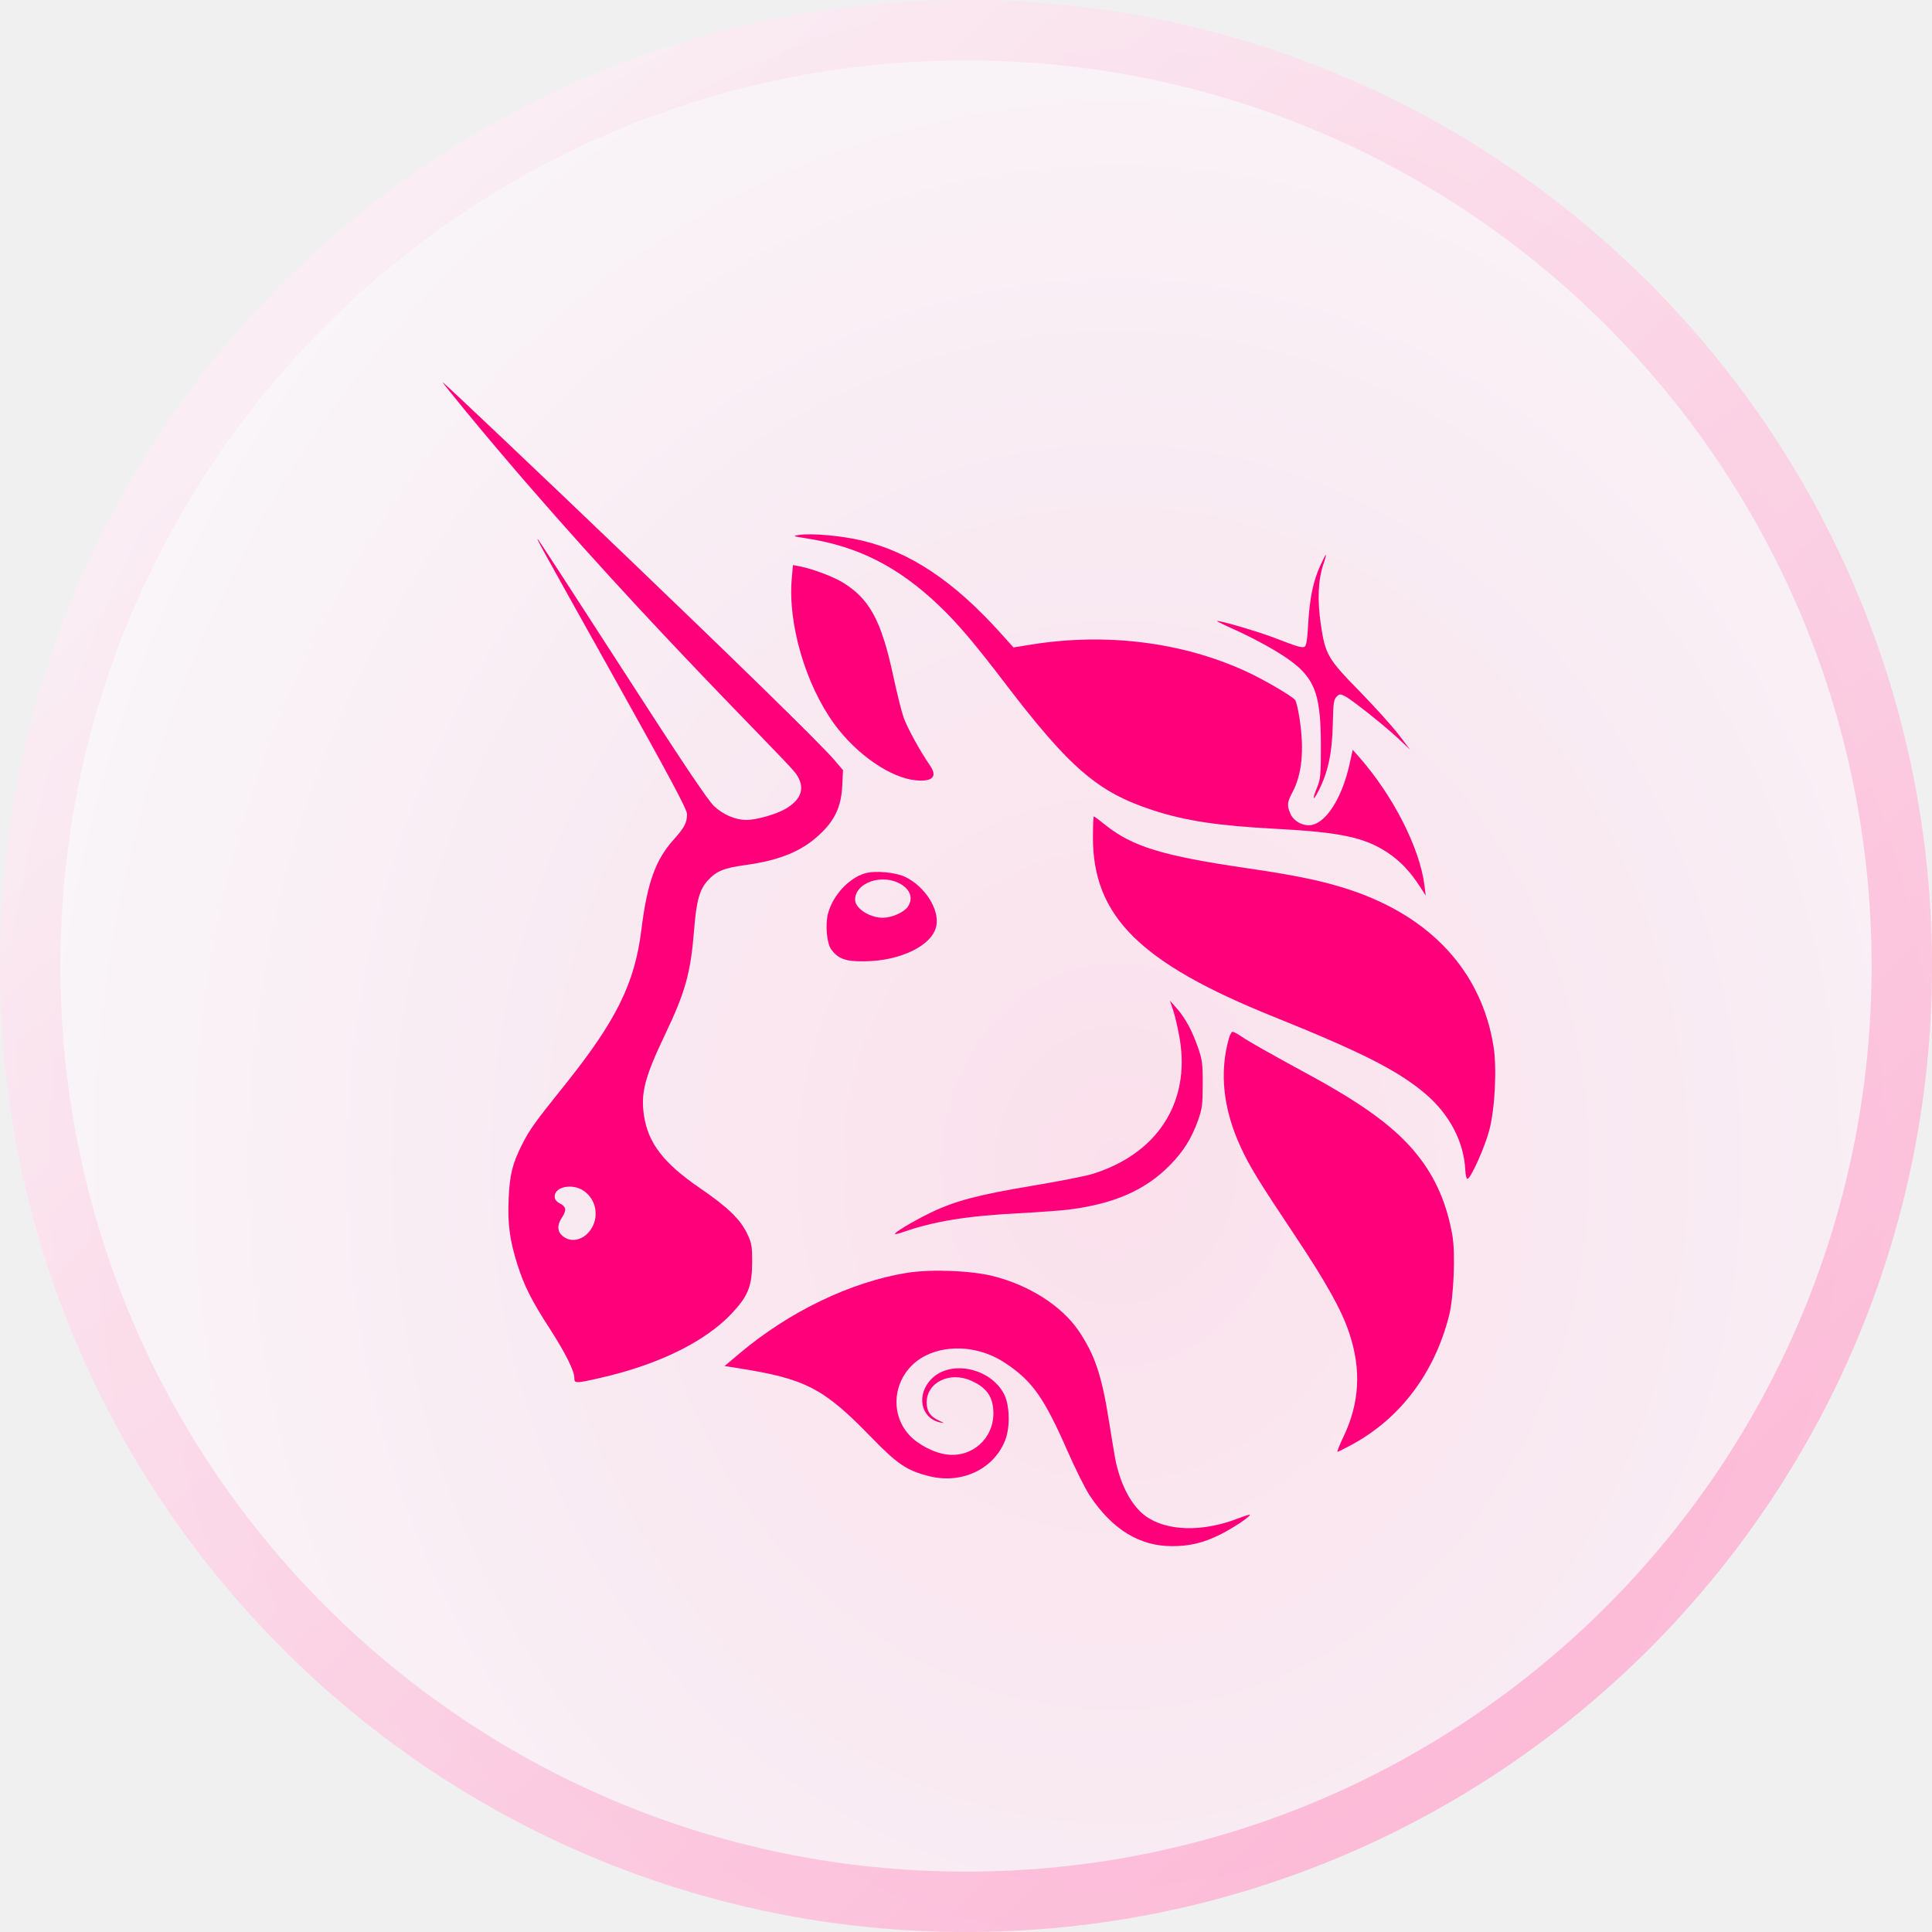
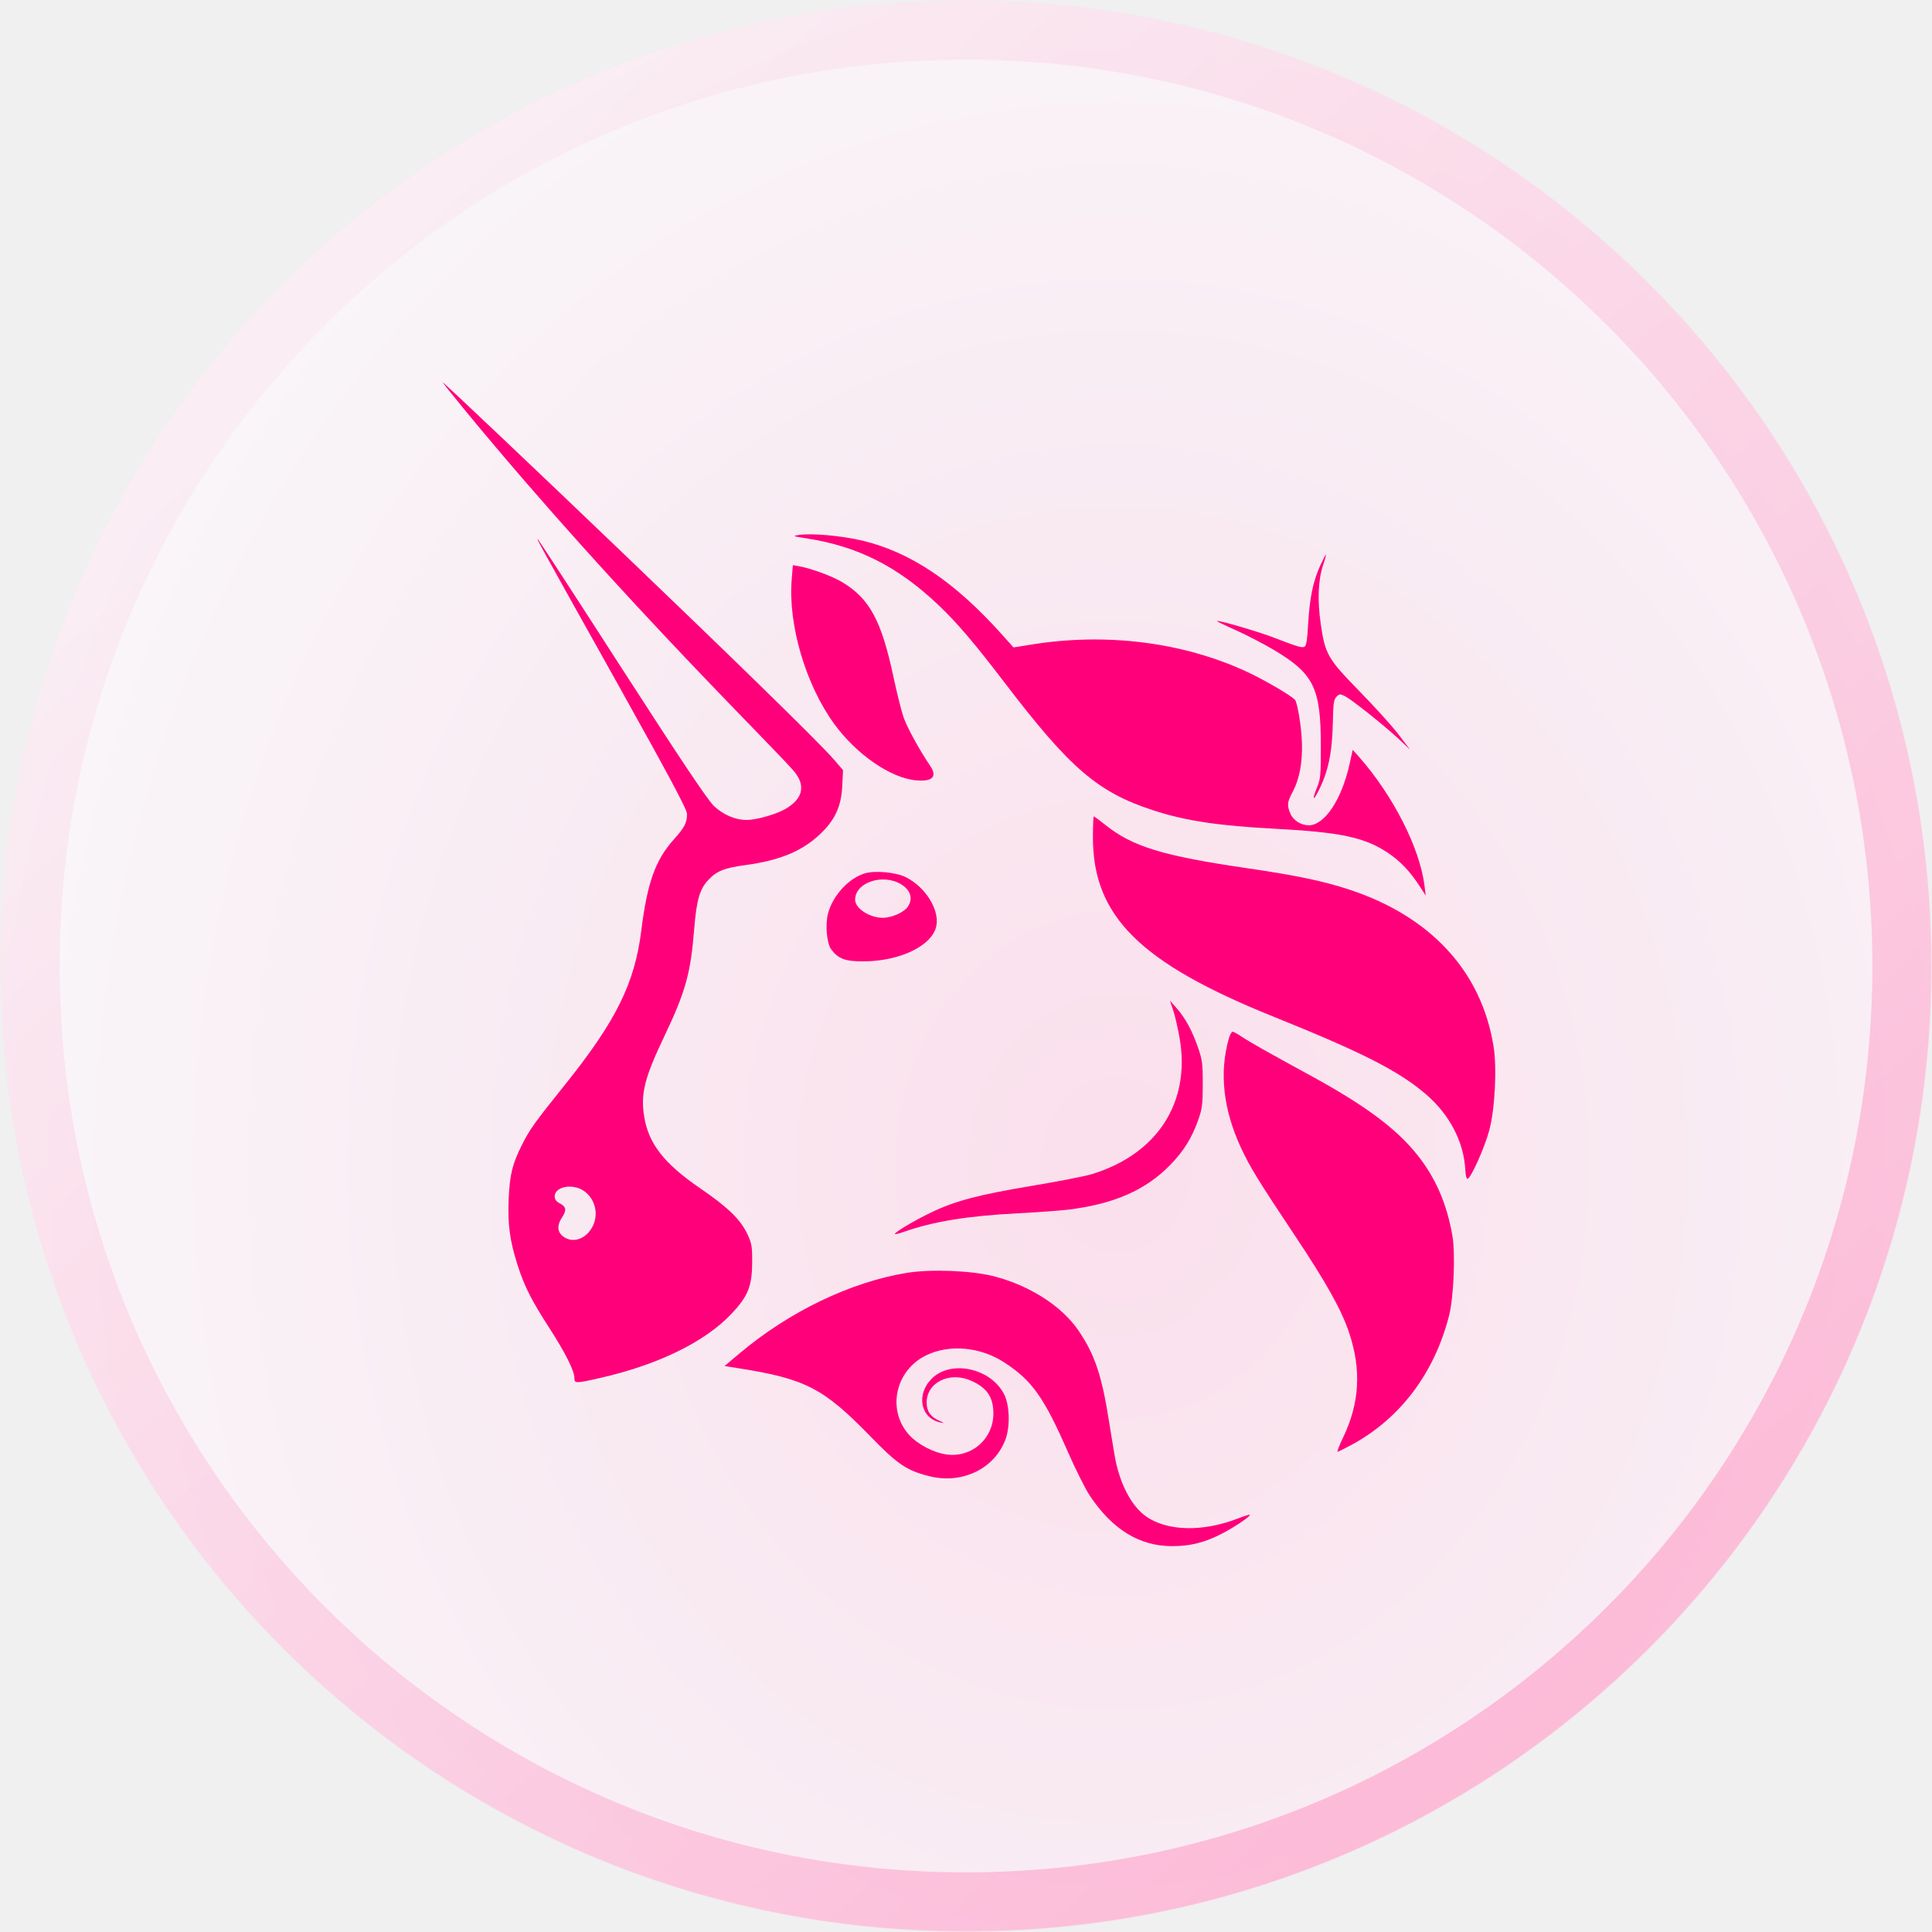
- <svg xmlns="http://www.w3.org/2000/svg" width="96" height="96" viewBox="0 0 96 96" fill="none">
-     src="chrome-extension://fnjhmkhhmkbjkkabndcnnogagogbneec/in-page.js"/&gt;
-     <circle cx="48" cy="48" r="46.5" fill="#F9FAFB" stroke="url(#paint0_linear)" stroke-width="3" />
-   <mask id="mask0" maskUnits="userSpaceOnUse" x="0" y="0" width="96" height="96">
-     <circle cx="48" cy="48" r="48" fill="#F9FAFB" />
-   </mask>
-   <g mask="url(#mask0)">
-     <path opacity="0.18" d="M122 -19H-11V135H122V-19Z" fill="url(#paint1_radial)" />
+ <svg xmlns="http://www.w3.org/2000/svg" width="40" height="40" viewBox="0 0 40 40" fill="none">
+   <g clip-path="url(#clip0_414_28716)">
+     <path d="M20 39.375C30.701 39.375 39.375 30.701 39.375 20C39.375 9.299 30.701 0.625 20 0.625C9.299 0.625 0.625 9.299 0.625 20C0.625 30.701 9.299 39.375 20 39.375Z" fill="#F9FAFB" stroke="url(#paint0_linear_414_28716)" stroke-width="1.219" />
+     <mask id="mask0_414_28716" style="mask-type:alpha" maskUnits="userSpaceOnUse" x="0" y="0" width="40" height="40">
+       <path d="M20 40C31.046 40 40 31.046 40 20C40 8.954 31.046 0 20 0C8.954 0 0 8.954 0 20C0 31.046 8.954 40 20 40Z" fill="#F9FAFB" />
+     </mask>
+     <g mask="url(#mask0_414_28716)">
+       <path opacity="0.18" d="M50.834 -7.917H-4.583V56.25H50.834V-7.917Z" fill="url(#paint1_radial_414_28716)" />
+     </g>
+     <path d="M16.704 11.147C16.413 11.102 16.401 11.097 16.538 11.076C16.801 11.035 17.421 11.091 17.849 11.192C18.848 11.43 19.756 12.038 20.726 13.117L20.984 13.404L21.352 13.345C22.905 13.095 24.485 13.294 25.806 13.904C26.17 14.072 26.743 14.406 26.814 14.492C26.837 14.52 26.879 14.696 26.907 14.884C27.006 15.534 26.956 16.033 26.758 16.406C26.649 16.608 26.643 16.673 26.716 16.846C26.774 16.984 26.936 17.087 27.096 17.087C27.425 17.086 27.778 16.555 27.942 15.817L28.007 15.524L28.136 15.669C28.843 16.47 29.398 17.562 29.493 18.34L29.518 18.542L29.399 18.358C29.195 18.041 28.989 17.825 28.726 17.651C28.252 17.337 27.751 17.23 26.423 17.16C25.223 17.097 24.545 16.995 23.871 16.775C22.726 16.402 22.149 15.905 20.789 14.12C20.184 13.327 19.811 12.889 19.439 12.536C18.596 11.733 17.766 11.312 16.704 11.147Z" fill="#FF007A" />
+     <path d="M27.084 12.917C27.114 12.386 27.186 12.036 27.331 11.716C27.389 11.589 27.442 11.485 27.451 11.485C27.459 11.485 27.434 11.579 27.395 11.693C27.29 12.004 27.273 12.428 27.345 12.922C27.437 13.55 27.49 13.64 28.152 14.317C28.463 14.635 28.825 15.036 28.956 15.208L29.194 15.52L28.956 15.297C28.664 15.024 27.994 14.49 27.846 14.414C27.747 14.363 27.732 14.364 27.671 14.425C27.614 14.481 27.602 14.566 27.595 14.964C27.582 15.586 27.498 15.985 27.293 16.384C27.183 16.6 27.165 16.554 27.265 16.311C27.34 16.129 27.348 16.049 27.347 15.447C27.346 14.237 27.202 13.947 26.36 13.448C26.147 13.322 25.795 13.14 25.579 13.044C25.363 12.948 25.191 12.864 25.197 12.858C25.221 12.834 26.042 13.074 26.373 13.201C26.864 13.39 26.946 13.415 27.005 13.392C27.045 13.376 27.065 13.26 27.084 12.917Z" fill="#FF007A" />
+     <path d="M17.27 14.986C16.678 14.172 16.312 12.923 16.392 11.989L16.416 11.7L16.551 11.725C16.804 11.771 17.24 11.933 17.444 12.057C18.005 12.398 18.247 12.846 18.494 13.996C18.566 14.333 18.661 14.715 18.705 14.844C18.775 15.052 19.041 15.537 19.256 15.852C19.412 16.08 19.309 16.187 18.965 16.156C18.44 16.109 17.729 15.618 17.27 14.986Z" fill="#FF007A" />
+     <path d="M26.367 21.049C23.602 19.936 22.628 18.969 22.628 17.339C22.628 17.099 22.636 16.902 22.646 16.902C22.656 16.902 22.763 16.982 22.884 17.078C23.445 17.528 24.073 17.72 25.811 17.974C26.834 18.123 27.41 18.244 27.941 18.42C29.628 18.979 30.673 20.115 30.922 21.663C30.994 22.112 30.952 22.955 30.834 23.4C30.742 23.75 30.459 24.383 30.384 24.407C30.363 24.414 30.343 24.334 30.338 24.226C30.309 23.645 30.015 23.079 29.523 22.656C28.962 22.174 28.209 21.791 26.367 21.049Z" fill="#FF007A" />
+     <path d="M24.426 21.512C24.391 21.306 24.331 21.043 24.293 20.927L24.222 20.717L24.353 20.864C24.534 21.067 24.678 21.328 24.799 21.675C24.892 21.94 24.902 22.018 24.902 22.449C24.901 22.871 24.889 22.96 24.804 23.198C24.669 23.574 24.501 23.84 24.22 24.127C23.715 24.641 23.066 24.925 22.128 25.043C21.965 25.064 21.491 25.098 21.073 25.12C20.021 25.175 19.329 25.288 18.707 25.506C18.617 25.538 18.538 25.557 18.529 25.549C18.504 25.524 18.928 25.271 19.278 25.103C19.771 24.865 20.262 24.735 21.362 24.552C21.906 24.462 22.467 24.352 22.61 24.308C23.956 23.895 24.648 22.83 24.426 21.512Z" fill="#FF007A" />
+     <path d="M25.693 23.763C25.326 22.973 25.241 22.211 25.442 21.5C25.464 21.424 25.499 21.361 25.519 21.361C25.54 21.361 25.627 21.408 25.712 21.466C25.881 21.579 26.221 21.771 27.126 22.265C28.254 22.88 28.898 23.357 29.336 23.901C29.719 24.378 29.956 24.921 30.07 25.584C30.135 25.959 30.097 26.861 30.001 27.239C29.697 28.43 28.992 29.366 27.986 29.912C27.838 29.991 27.706 30.057 27.692 30.058C27.677 30.058 27.731 29.921 27.811 29.754C28.15 29.046 28.188 28.358 27.932 27.592C27.776 27.123 27.456 26.551 26.811 25.584C26.061 24.459 25.877 24.16 25.693 23.763Z" fill="#FF007A" />
+     <path d="M15.306 28.025C16.333 27.158 17.61 26.543 18.773 26.354C19.274 26.272 20.109 26.305 20.573 26.423C21.317 26.614 21.983 27.04 22.329 27.548C22.667 28.045 22.812 28.478 22.963 29.44C23.023 29.82 23.087 30.202 23.107 30.288C23.221 30.787 23.441 31.186 23.715 31.386C24.15 31.704 24.898 31.724 25.634 31.437C25.759 31.388 25.868 31.354 25.875 31.362C25.902 31.389 25.531 31.637 25.27 31.767C24.918 31.943 24.638 32.011 24.266 32.011C23.592 32.011 23.032 31.668 22.565 30.969C22.473 30.831 22.267 30.419 22.106 30.053C21.613 28.928 21.369 28.585 20.797 28.21C20.298 27.884 19.656 27.825 19.172 28.062C18.537 28.374 18.36 29.185 18.815 29.7C18.996 29.904 19.333 30.08 19.608 30.115C20.124 30.179 20.567 29.787 20.567 29.266C20.567 28.928 20.437 28.735 20.11 28.587C19.663 28.386 19.183 28.621 19.185 29.041C19.186 29.22 19.264 29.332 19.444 29.413C19.559 29.465 19.562 29.47 19.468 29.45C19.058 29.365 18.962 28.871 19.291 28.543C19.687 28.149 20.505 28.323 20.786 28.86C20.904 29.086 20.918 29.536 20.815 29.808C20.585 30.415 19.913 30.735 19.232 30.561C18.768 30.443 18.579 30.314 18.02 29.738C17.048 28.737 16.671 28.543 15.27 28.325L15.001 28.282L15.306 28.025Z" fill="#FF007A" />
+     <path fill-rule="evenodd" clip-rule="evenodd" d="M9.645 8.516C12.891 12.455 16.228 15.671 16.476 16.015C16.681 16.298 16.604 16.553 16.253 16.753C16.057 16.864 15.655 16.977 15.454 16.977C15.227 16.977 14.971 16.867 14.784 16.69C14.652 16.565 14.12 15.77 12.89 13.863C11.95 12.403 11.163 11.193 11.142 11.173C11.092 11.126 11.093 11.127 12.795 14.172C13.863 16.084 14.224 16.761 14.224 16.851C14.224 17.035 14.174 17.131 13.947 17.384C13.569 17.806 13.4 18.28 13.278 19.261C13.141 20.361 12.756 21.138 11.69 22.467C11.066 23.245 10.964 23.388 10.807 23.702C10.608 24.097 10.554 24.318 10.532 24.817C10.508 25.344 10.554 25.685 10.715 26.189C10.856 26.631 11.003 26.922 11.38 27.505C11.704 28.008 11.892 28.382 11.892 28.528C11.892 28.645 11.914 28.645 12.417 28.531C13.622 28.259 14.6 27.781 15.15 27.195C15.49 26.831 15.57 26.631 15.573 26.134C15.575 25.809 15.563 25.741 15.475 25.553C15.332 25.249 15.072 24.996 14.497 24.603C13.745 24.088 13.423 23.674 13.335 23.105C13.262 22.638 13.346 22.308 13.763 21.436C14.193 20.532 14.3 20.148 14.372 19.237C14.419 18.649 14.484 18.417 14.653 18.231C14.829 18.037 14.988 17.971 15.424 17.912C16.135 17.815 16.587 17.631 16.96 17.288C17.282 16.99 17.418 16.703 17.438 16.272L17.454 15.945L17.274 15.735C16.62 14.973 9.207 7.917 9.167 7.917C9.159 7.917 9.374 8.186 9.645 8.516ZM12.258 25.413C12.406 25.152 12.328 24.816 12.08 24.651C11.847 24.496 11.484 24.569 11.484 24.772C11.484 24.833 11.518 24.878 11.595 24.918C11.725 24.984 11.734 25.059 11.632 25.213C11.529 25.368 11.537 25.504 11.656 25.597C11.847 25.746 12.117 25.664 12.258 25.413Z" fill="#FF007A" />
+     <path fill-rule="evenodd" clip-rule="evenodd" d="M17.903 18.083C17.569 18.185 17.244 18.539 17.144 18.91C17.083 19.137 17.117 19.533 17.209 19.656C17.358 19.854 17.501 19.906 17.889 19.904C18.649 19.898 19.31 19.572 19.387 19.165C19.45 18.83 19.16 18.367 18.76 18.164C18.554 18.059 18.115 18.018 17.903 18.083ZM18.791 18.778C18.909 18.611 18.857 18.431 18.658 18.309C18.278 18.078 17.704 18.27 17.704 18.628C17.704 18.807 18.003 19.002 18.278 19.002C18.461 19.002 18.711 18.892 18.791 18.778Z" fill="#FF007A" />
  </g>
-   <path d="M40.09 26.754C39.391 26.646 39.361 26.633 39.69 26.582C40.321 26.485 41.811 26.617 42.837 26.862C45.234 27.431 47.414 28.89 49.742 31.482L50.36 32.171L51.245 32.028C54.972 31.43 58.763 31.905 61.934 33.37C62.807 33.773 64.182 34.576 64.354 34.782C64.409 34.848 64.509 35.27 64.577 35.722C64.813 37.283 64.695 38.48 64.218 39.374C63.958 39.86 63.943 40.014 64.118 40.431C64.257 40.763 64.646 41.009 65.031 41.008C65.819 41.007 66.668 39.733 67.061 37.961L67.216 37.257L67.526 37.607C69.222 39.529 70.555 42.15 70.784 44.015L70.843 44.502L70.558 44.06C70.067 43.299 69.574 42.781 68.943 42.363C67.805 41.61 66.601 41.353 63.414 41.185C60.536 41.034 58.907 40.788 57.291 40.261C54.543 39.365 53.157 38.172 49.892 33.889C48.442 31.986 47.546 30.933 46.654 30.086C44.629 28.16 42.638 27.149 40.09 26.754Z" fill="#FF007A" />
-   <path d="M65.003 31.002C65.076 29.727 65.249 28.886 65.596 28.118C65.734 27.814 65.863 27.566 65.882 27.566C65.903 27.566 65.843 27.79 65.75 28.064C65.497 28.809 65.455 29.829 65.629 31.015C65.85 32.52 65.976 32.737 67.567 34.362C68.312 35.125 69.18 36.086 69.495 36.499L70.067 37.25L69.495 36.713C68.796 36.057 67.187 34.778 66.831 34.595C66.593 34.472 66.558 34.474 66.411 34.621C66.275 34.755 66.247 34.958 66.228 35.916C66.199 37.408 65.996 38.366 65.504 39.323C65.239 39.841 65.197 39.731 65.438 39.146C65.617 38.709 65.635 38.518 65.634 37.073C65.631 34.17 65.286 33.473 63.266 32.277C62.754 31.974 61.91 31.538 61.391 31.307C60.872 31.076 60.46 30.875 60.475 30.86C60.532 30.803 62.503 31.378 63.296 31.683C64.476 32.137 64.671 32.196 64.814 32.141C64.91 32.104 64.957 31.824 65.003 31.002Z" fill="#FF007A" />
-   <path d="M41.449 35.967C40.029 34.012 39.15 31.014 39.34 28.773L39.399 28.08L39.722 28.139C40.329 28.25 41.376 28.639 41.866 28.937C43.211 29.754 43.793 30.829 44.386 33.591C44.559 34.4 44.787 35.315 44.892 35.625C45.06 36.124 45.697 37.289 46.216 38.046C46.589 38.591 46.341 38.849 45.516 38.774C44.256 38.661 42.55 37.483 41.449 35.967Z" fill="#FF007A" />
-   <path d="M63.281 50.519C56.644 47.847 54.307 45.527 54.307 41.613C54.307 41.038 54.327 40.566 54.351 40.566C54.375 40.566 54.632 40.756 54.921 40.989C56.267 42.068 57.774 42.529 61.946 43.138C64.401 43.496 65.782 43.785 67.057 44.208C71.108 45.551 73.614 48.278 74.212 51.991C74.385 53.07 74.284 55.093 74.002 56.16C73.78 57.002 73.101 58.52 72.922 58.578C72.872 58.595 72.823 58.404 72.81 58.143C72.742 56.749 72.037 55.391 70.854 54.375C69.508 53.219 67.701 52.298 63.281 50.519Z" fill="#FF007A" />
-   <path d="M58.622 51.629C58.538 51.134 58.394 50.502 58.301 50.224L58.132 49.72L58.446 50.073C58.882 50.561 59.225 51.187 59.517 52.019C59.739 52.655 59.765 52.844 59.763 53.877C59.761 54.89 59.733 55.103 59.528 55.675C59.204 56.577 58.802 57.217 58.127 57.903C56.915 59.137 55.356 59.82 53.107 60.103C52.716 60.153 51.577 60.236 50.575 60.288C48.05 60.419 46.388 60.69 44.895 61.215C44.681 61.29 44.489 61.336 44.47 61.316C44.409 61.256 45.426 60.65 46.266 60.246C47.449 59.676 48.628 59.364 51.269 58.925C52.573 58.707 53.92 58.444 54.262 58.339C57.492 57.348 59.153 54.792 58.622 51.629Z" fill="#FF007A" />
-   <path d="M61.664 57.032C60.782 55.136 60.58 53.306 61.063 51.599C61.114 51.417 61.197 51.268 61.247 51.268C61.297 51.268 61.506 51.38 61.71 51.518C62.116 51.791 62.931 52.252 65.102 53.436C67.811 54.913 69.356 56.056 70.407 57.363C71.327 58.508 71.896 59.811 72.17 61.401C72.325 62.301 72.234 64.467 72.003 65.374C71.275 68.233 69.582 70.478 67.167 71.788C66.813 71.98 66.496 72.138 66.461 72.138C66.427 72.139 66.556 71.811 66.748 71.41C67.56 69.712 67.653 68.06 67.038 66.222C66.662 65.096 65.896 63.722 64.348 61.401C62.548 58.702 62.107 57.984 61.664 57.032Z" fill="#FF007A" />
-   <path d="M36.736 67.259C39.199 65.18 42.263 63.703 45.054 63.249C46.257 63.054 48.261 63.131 49.375 63.416C51.161 63.873 52.758 64.897 53.589 66.116C54.401 67.308 54.749 68.347 55.111 70.657C55.255 71.569 55.41 72.484 55.457 72.691C55.73 73.889 56.259 74.846 56.916 75.327C57.959 76.09 59.755 76.138 61.522 75.449C61.822 75.332 62.083 75.251 62.101 75.269C62.165 75.333 61.275 75.928 60.648 76.242C59.803 76.664 59.131 76.827 58.239 76.827C56.621 76.827 55.277 76.004 54.156 74.325C53.936 73.995 53.44 73.005 53.054 72.126C51.871 69.427 51.286 68.605 49.912 67.704C48.716 66.921 47.174 66.781 46.013 67.35C44.489 68.097 44.064 70.045 45.156 71.279C45.59 71.77 46.399 72.193 47.06 72.275C48.298 72.429 49.361 71.488 49.361 70.238C49.361 69.427 49.05 68.964 48.264 68.609C47.192 68.126 46.04 68.691 46.045 69.698C46.047 70.128 46.235 70.398 46.665 70.592C46.941 70.718 46.948 70.728 46.722 70.681C45.739 70.477 45.508 69.29 46.299 68.503C47.249 67.558 49.213 67.975 49.887 69.265C50.171 69.807 50.203 70.886 49.957 71.538C49.404 72.997 47.792 73.764 46.156 73.347C45.043 73.063 44.59 72.755 43.247 71.372C40.915 68.969 40.01 68.504 36.647 67.979L36.002 67.878L36.736 67.259Z" fill="#FF007A" />
-   <path fill-rule="evenodd" clip-rule="evenodd" d="M23.147 20.437C30.937 29.891 38.946 37.611 39.542 38.435C40.034 39.115 39.849 39.727 39.006 40.206C38.537 40.473 37.572 40.743 37.09 40.743C36.544 40.743 35.929 40.48 35.481 40.055C35.164 39.755 33.886 37.847 30.936 33.27C28.679 29.768 26.791 26.862 26.739 26.814C26.62 26.701 26.622 26.705 30.706 34.013C33.271 38.602 34.137 40.224 34.137 40.441C34.137 40.883 34.016 41.115 33.472 41.722C32.564 42.734 32.159 43.872 31.866 46.227C31.538 48.866 30.614 50.73 28.056 53.921C26.558 55.788 26.313 56.131 25.935 56.883C25.459 57.832 25.328 58.363 25.275 59.56C25.219 60.825 25.328 61.643 25.715 62.853C26.054 63.913 26.407 64.612 27.311 66.011C28.09 67.219 28.539 68.116 28.539 68.467C28.539 68.747 28.592 68.747 29.8 68.474C32.691 67.821 35.039 66.673 36.359 65.266C37.176 64.395 37.368 63.914 37.374 62.72C37.378 61.94 37.351 61.776 37.14 61.327C36.796 60.596 36.171 59.989 34.793 59.046C32.987 57.812 32.215 56.818 32.002 55.451C31.828 54.33 32.03 53.538 33.029 51.444C34.063 49.277 34.32 48.353 34.493 46.169C34.605 44.758 34.76 44.201 35.166 43.754C35.589 43.288 35.969 43.13 37.016 42.987C38.722 42.754 39.809 42.313 40.702 41.489C41.477 40.776 41.801 40.088 41.851 39.052L41.889 38.267L41.456 37.762C39.888 35.934 22.097 19 22.001 19C21.98 19 22.496 19.647 23.147 20.437ZM29.419 60.992C29.774 60.364 29.585 59.557 28.992 59.163C28.432 58.79 27.562 58.965 27.562 59.451C27.562 59.599 27.643 59.707 27.828 59.802C28.139 59.962 28.162 60.142 27.917 60.509C27.669 60.882 27.689 61.209 27.973 61.432C28.431 61.79 29.08 61.593 29.419 60.992Z" fill="#FF007A" />
-   <path fill-rule="evenodd" clip-rule="evenodd" d="M42.966 43.399C42.165 43.645 41.386 44.494 41.145 45.384C40.998 45.928 41.081 46.88 41.302 47.174C41.658 47.65 42.001 47.775 42.933 47.768C44.758 47.756 46.344 46.973 46.528 45.995C46.679 45.193 45.983 44.082 45.023 43.594C44.528 43.343 43.475 43.243 42.966 43.399ZM45.099 45.067C45.38 44.667 45.257 44.235 44.778 43.943C43.867 43.386 42.489 43.847 42.489 44.707C42.489 45.136 43.208 45.603 43.866 45.603C44.305 45.603 44.905 45.342 45.099 45.067Z" fill="#FF007A" />
  <defs>
-     <linearGradient id="paint0_linear" x1="81" y1="78.5" x2="21.5" y2="12" gradientUnits="userSpaceOnUse">
+     <linearGradient id="paint0_linear_414_28716" x1="33.75" y1="32.708" x2="8.958" y2="5" gradientUnits="userSpaceOnUse">
      <stop stop-color="#FCC0DB" />
      <stop offset="1" stop-color="#FAF0F5" />
    </linearGradient>
-     <radialGradient id="paint1_radial" cx="0" cy="0" r="1" gradientUnits="userSpaceOnUse" gradientTransform="translate(55.4998 58.0001) rotate(90) scale(77.0002 66.4998)">
+     <radialGradient id="paint1_radial_414_28716" cx="0" cy="0" r="1" gradientUnits="userSpaceOnUse" gradientTransform="translate(23.1252 24.1664) rotate(90) scale(32.0834 27.7083)">
      <stop stop-color="#FF64A5" />
      <stop offset="1" stop-color="#F7F8FA" />
    </radialGradient>
+     <clipPath id="clip0_414_28716">
+       <rect width="40" height="40" fill="white" />
+     </clipPath>
  </defs>
</svg>
